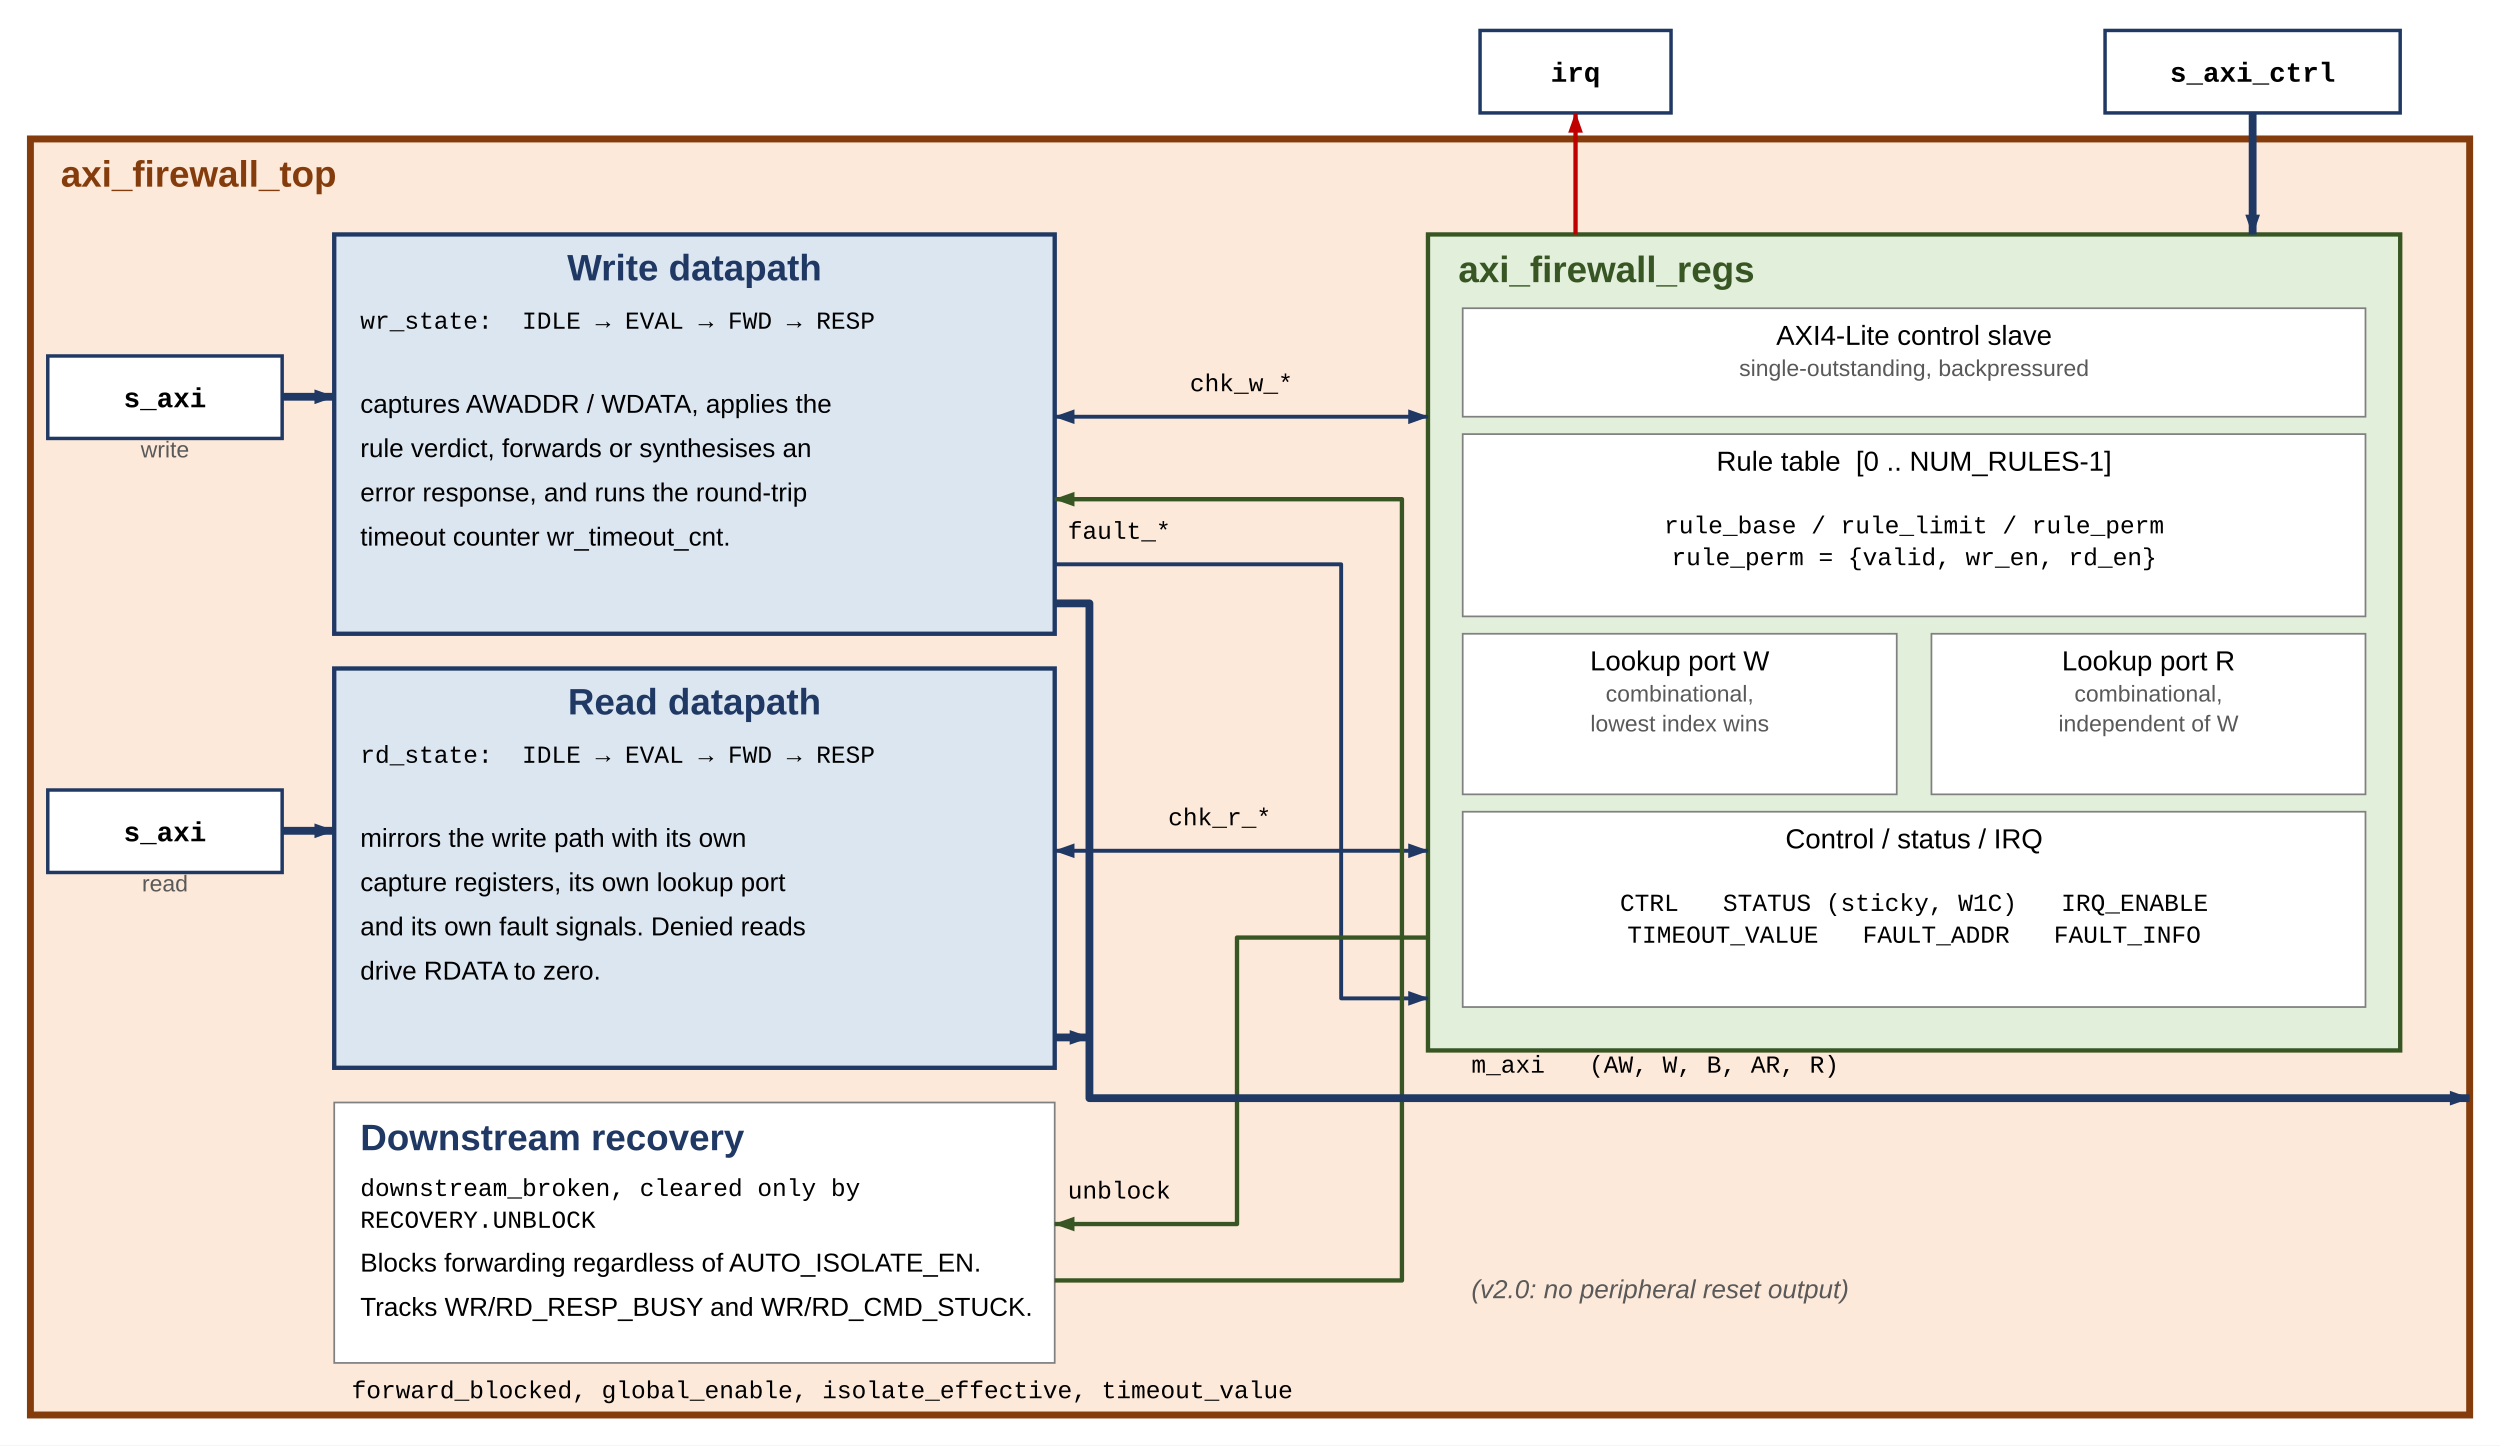
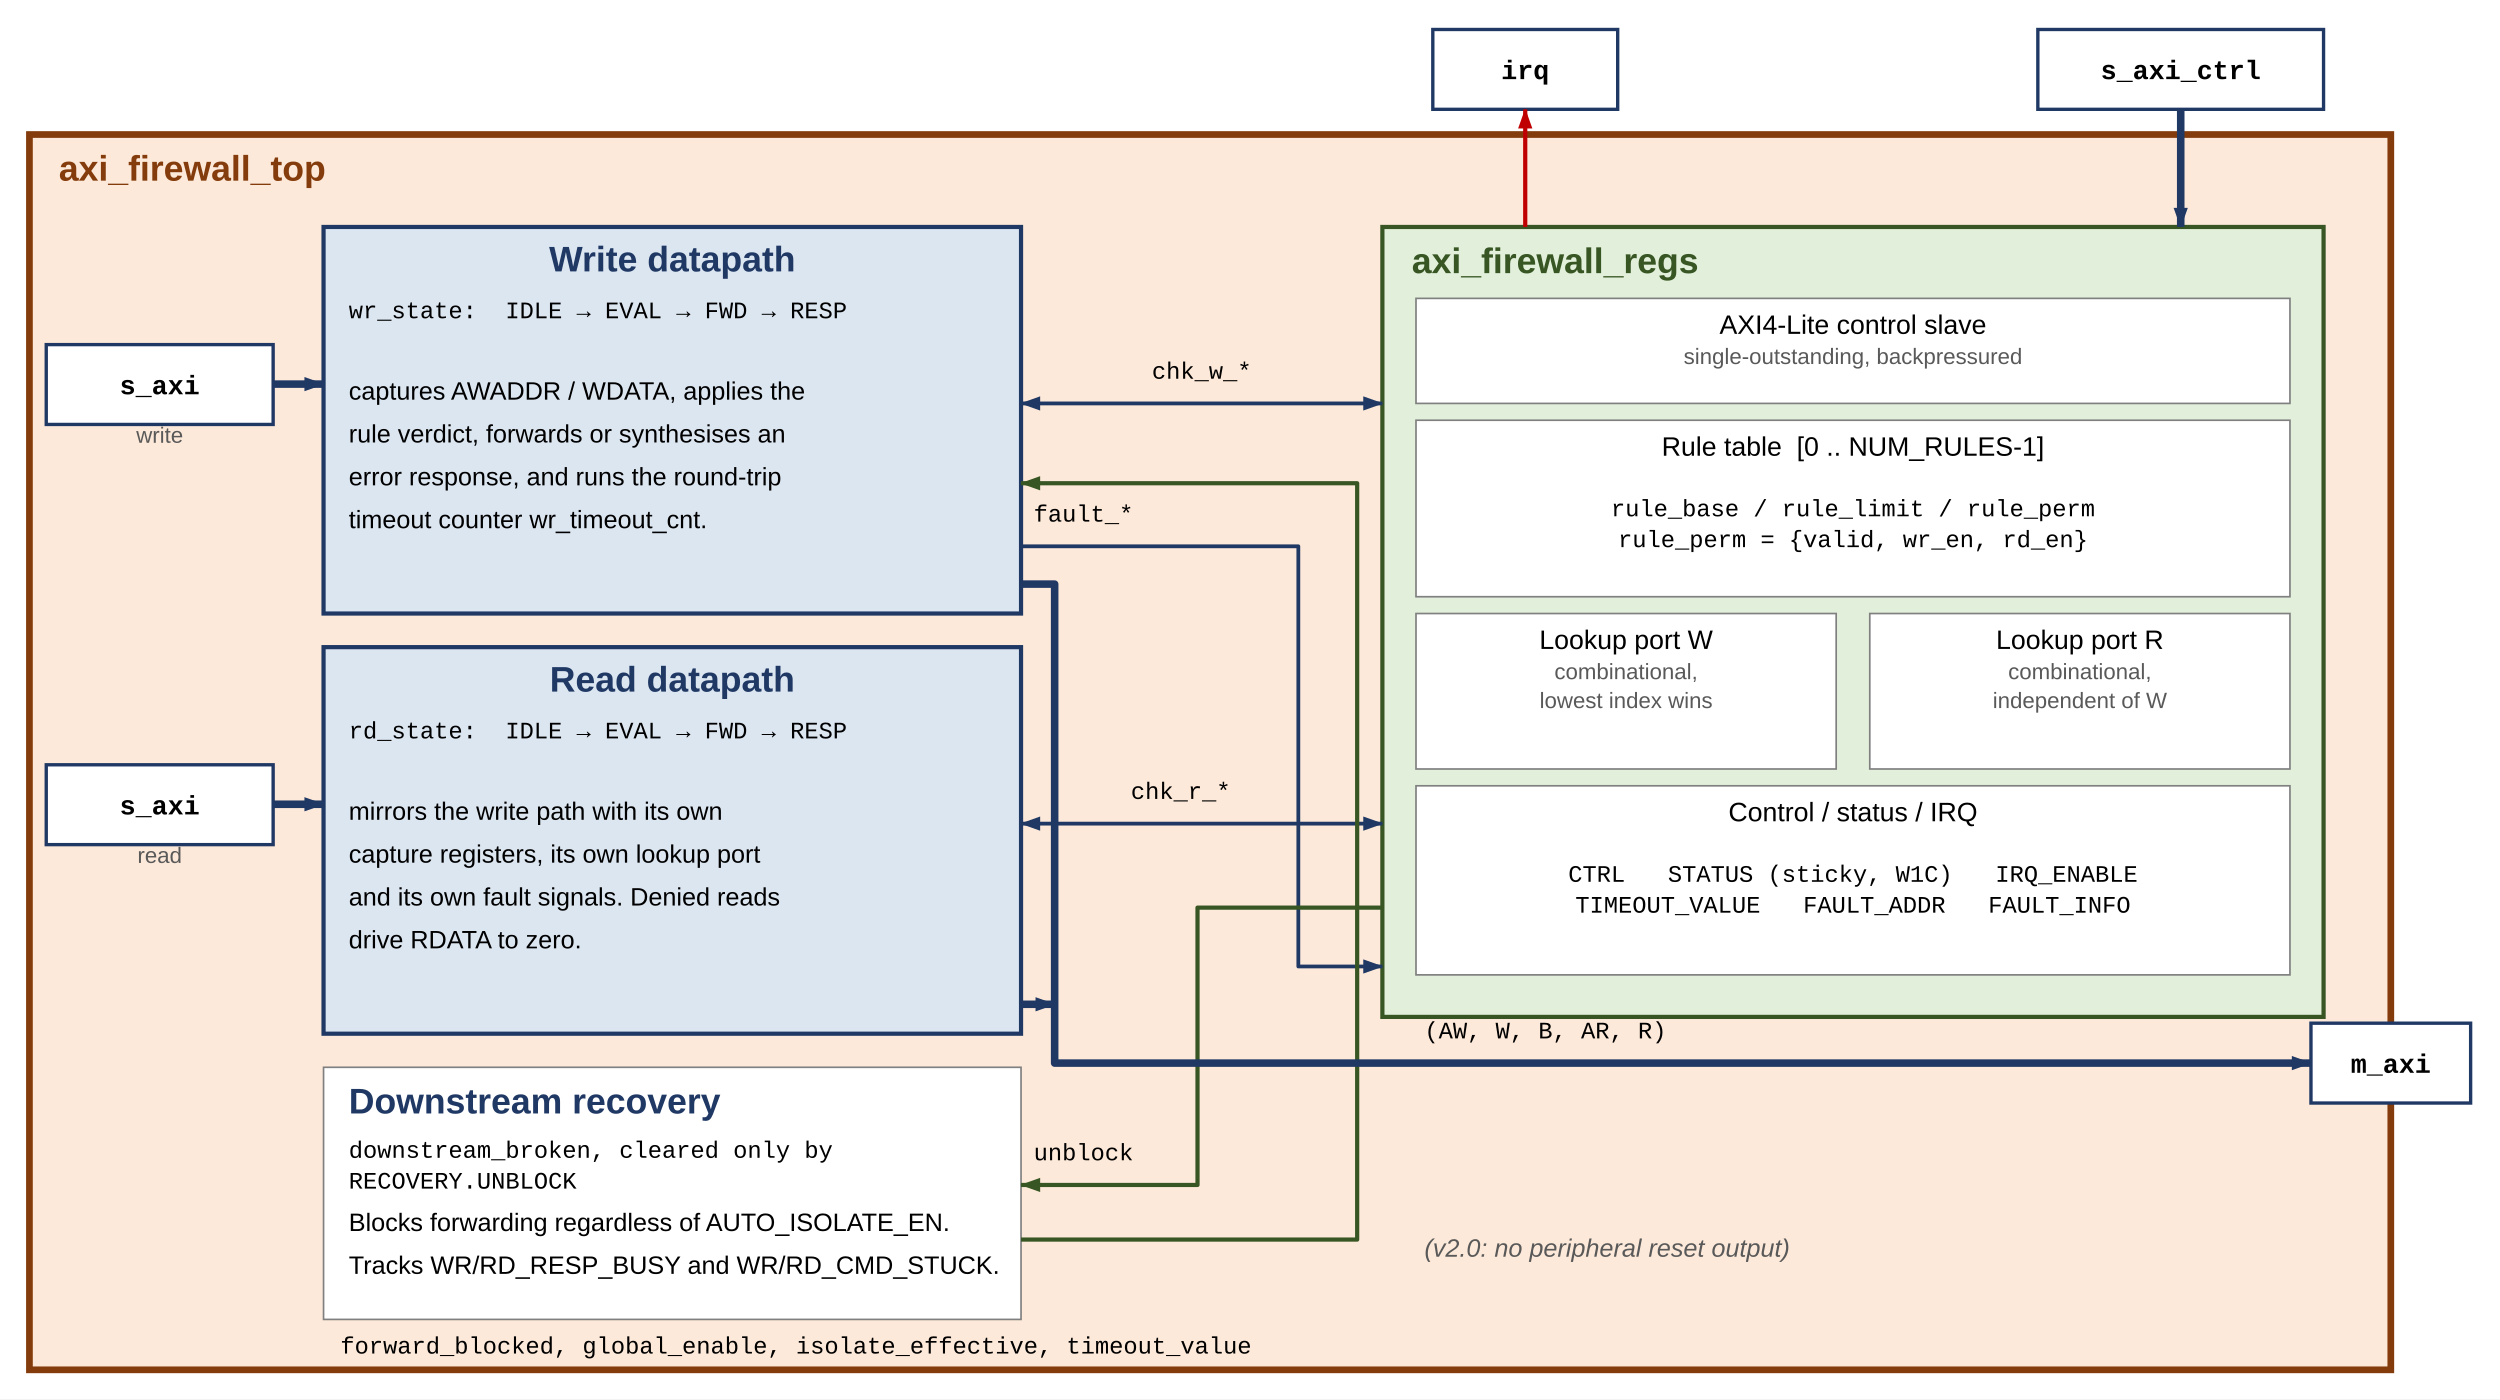
- <svg xmlns="http://www.w3.org/2000/svg" width="1088.5" height="629.3" viewBox="17.0 68.0 1088.5 629.3">
+ <svg xmlns="http://www.w3.org/2000/svg" width="1124.4" height="629.3" viewBox="17.0 68.0 1124.4 629.3">
  <defs>
    <marker id="arw1F3864" markerUnits="userSpaceOnUse" markerWidth="9" markerHeight="6.4" refX="8.6" refY="3.2" orient="auto">
      <path d="M0,0 L9,3.2 L0,6.4 Z" fill="#1F3864" />
    </marker>
    <marker id="arw1F3864s" markerUnits="userSpaceOnUse" markerWidth="9" markerHeight="6.4" refX="0.4" refY="3.2" orient="auto">
      <path d="M9,0 L0,3.2 L9,6.4 Z" fill="#1F3864" />
    </marker>
    <marker id="arw375623" markerUnits="userSpaceOnUse" markerWidth="9" markerHeight="6.4" refX="8.6" refY="3.2" orient="auto">
      <path d="M0,0 L9,3.2 L0,6.4 Z" fill="#375623" />
    </marker>
    <marker id="arw375623s" markerUnits="userSpaceOnUse" markerWidth="9" markerHeight="6.4" refX="0.4" refY="3.2" orient="auto">
      <path d="M9,0 L0,3.2 L9,6.4 Z" fill="#375623" />
    </marker>
    <marker id="arwBF8F00" markerUnits="userSpaceOnUse" markerWidth="9" markerHeight="6.4" refX="8.6" refY="3.2" orient="auto">
      <path d="M0,0 L9,3.2 L0,6.4 Z" fill="#BF8F00" />
    </marker>
    <marker id="arwBF8F00s" markerUnits="userSpaceOnUse" markerWidth="9" markerHeight="6.4" refX="0.4" refY="3.2" orient="auto">
      <path d="M9,0 L0,3.2 L9,6.4 Z" fill="#BF8F00" />
    </marker>
    <marker id="arwC00000" markerUnits="userSpaceOnUse" markerWidth="9" markerHeight="6.4" refX="8.6" refY="3.2" orient="auto">
      <path d="M0,0 L9,3.2 L0,6.4 Z" fill="#C00000" />
    </marker>
    <marker id="arwC00000s" markerUnits="userSpaceOnUse" markerWidth="9" markerHeight="6.4" refX="0.4" refY="3.2" orient="auto">
      <path d="M9,0 L0,3.2 L9,6.4 Z" fill="#C00000" />
    </marker>
  </defs>
-   <rect x="17.0" y="68.0" width="1088.5" height="629.3" fill="#FFFFFF" />
+   <rect x="17.0" y="68.0" width="1124.4" height="629.3" fill="#FFFFFF" />
  <rect x="30.24" y="128.50" width="1062.05" height="555.59" fill="#FDE9D9" stroke="#843C0C" stroke-width="3.02" />
  <text x="43.46" y="149.26" text-anchor="start" font-family="Liberation Sans, sans-serif" font-size="16.00" font-weight="bold" fill="#843C0C" xml:space="preserve">axi_firewall_top</text>
  <rect x="162.52" y="170.08" width="313.70" height="173.86" fill="#DCE6F1" stroke="#1F3864" stroke-width="1.89" />
  <text x="319.37" y="190.08" text-anchor="middle" font-family="Liberation Sans, sans-serif" font-size="16.00" font-weight="bold" fill="#1F3864" xml:space="preserve">Write datapath</text>
  <text x="173.86" y="211.13" text-anchor="start" font-family="Liberation Mono, sans-serif" font-size="10.67" fill="#000000" xml:space="preserve">wr_state:  IDLE → EVAL → FWD → RESP</text>
  <text x="173.86" y="247.74" text-anchor="start" font-family="Liberation Sans, sans-serif" font-size="11.33" fill="#000000" xml:space="preserve">captures AWADDR / WDATA, applies the</text>
  <text x="173.86" y="267.01" text-anchor="start" font-family="Liberation Sans, sans-serif" font-size="11.33" fill="#000000" xml:space="preserve">rule verdict, forwards or synthesises an</text>
  <text x="173.86" y="286.28" text-anchor="start" font-family="Liberation Sans, sans-serif" font-size="11.33" fill="#000000" xml:space="preserve">error response, and runs the round-trip</text>
  <text x="173.86" y="305.55" text-anchor="start" font-family="Liberation Sans, sans-serif" font-size="11.33" fill="#000000" xml:space="preserve">timeout counter wr_timeout_cnt.</text>
  <rect x="162.52" y="359.06" width="313.70" height="173.86" fill="#DCE6F1" stroke="#1F3864" stroke-width="1.89" />
  <text x="319.37" y="379.06" text-anchor="middle" font-family="Liberation Sans, sans-serif" font-size="16.00" font-weight="bold" fill="#1F3864" xml:space="preserve">Read datapath</text>
  <text x="173.86" y="400.11" text-anchor="start" font-family="Liberation Mono, sans-serif" font-size="10.67" fill="#000000" xml:space="preserve">rd_state:  IDLE → EVAL → FWD → RESP</text>
  <text x="173.86" y="436.72" text-anchor="start" font-family="Liberation Sans, sans-serif" font-size="11.33" fill="#000000" xml:space="preserve">mirrors the write path with its own</text>
  <text x="173.86" y="455.99" text-anchor="start" font-family="Liberation Sans, sans-serif" font-size="11.33" fill="#000000" xml:space="preserve">capture registers, its own lookup port</text>
  <text x="173.86" y="475.26" text-anchor="start" font-family="Liberation Sans, sans-serif" font-size="11.33" fill="#000000" xml:space="preserve">and its own fault signals. Denied reads</text>
  <text x="173.86" y="494.53" text-anchor="start" font-family="Liberation Sans, sans-serif" font-size="11.33" fill="#000000" xml:space="preserve">drive RDATA to zero.</text>
  <rect x="162.52" y="548.03" width="313.70" height="113.39" fill="#FFFFFF" stroke="#808080" stroke-width="0.76" />
  <text x="173.86" y="568.79" text-anchor="start" font-family="Liberation Sans, sans-serif" font-size="16.00" font-weight="bold" fill="#1F3864" xml:space="preserve">Downstream recovery</text>
  <text x="173.86" y="588.72" text-anchor="start" font-family="Liberation Mono, sans-serif" font-size="10.67" fill="#000000" xml:space="preserve">downstream_broken, cleared only by</text>
  <text x="173.86" y="602.59" text-anchor="start" font-family="Liberation Mono, sans-serif" font-size="10.67" fill="#000000" xml:space="preserve">RECOVERY.UNBLOCK</text>
  <text x="173.86" y="621.66" text-anchor="start" font-family="Liberation Sans, sans-serif" font-size="11.33" fill="#000000" xml:space="preserve">Blocks forwarding regardless of AUTO_ISOLATE_EN.</text>
  <text x="173.86" y="640.93" text-anchor="start" font-family="Liberation Sans, sans-serif" font-size="11.33" fill="#000000" xml:space="preserve">Tracks WR/RD_RESP_BUSY and WR/RD_CMD_STUCK.</text>
  <rect x="638.74" y="170.08" width="423.31" height="355.28" fill="#E2EFDA" stroke="#375623" stroke-width="1.89" />
  <text x="651.97" y="190.84" text-anchor="start" font-family="Liberation Sans, sans-serif" font-size="16.00" font-weight="bold" fill="#375623" xml:space="preserve">axi_firewall_regs</text>
  <rect x="653.86" y="202.20" width="393.07" height="47.24" fill="#FFFFFF" stroke="#808080" stroke-width="0.76" />
  <text x="850.39" y="218.15" text-anchor="middle" font-family="Liberation Sans, sans-serif" font-size="12.00" fill="#000000" xml:space="preserve">AXI4-Lite control slave</text>
  <text x="850.39" y="231.72" text-anchor="middle" font-family="Liberation Sans, sans-serif" font-size="10.00" fill="#595959" xml:space="preserve">single-outstanding, backpressured</text>
  <rect x="653.86" y="257.01" width="393.07" height="79.37" fill="#FFFFFF" stroke="#808080" stroke-width="0.76" />
  <text x="850.39" y="272.96" text-anchor="middle" font-family="Liberation Sans, sans-serif" font-size="12.00" fill="#000000" xml:space="preserve">Rule table  [0 .. NUM_RULES-1]</text>
  <text x="850.39" y="300.20" text-anchor="middle" font-family="Liberation Mono, sans-serif" font-size="10.67" fill="#000000" xml:space="preserve">rule_base / rule_limit / rule_perm</text>
  <text x="850.39" y="314.07" text-anchor="middle" font-family="Liberation Mono, sans-serif" font-size="10.67" fill="#000000" xml:space="preserve">rule_perm = {valid, wr_en, rd_en}</text>
  <rect x="653.86" y="343.94" width="188.98" height="69.92" fill="#FFFFFF" stroke="#808080" stroke-width="0.76" />
  <text x="748.35" y="359.88" text-anchor="middle" font-family="Liberation Sans, sans-serif" font-size="12.00" fill="#000000" xml:space="preserve">Lookup port W</text>
  <text x="748.35" y="373.46" text-anchor="middle" font-family="Liberation Sans, sans-serif" font-size="10.00" fill="#595959" xml:space="preserve">combinational,</text>
  <text x="748.35" y="386.46" text-anchor="middle" font-family="Liberation Sans, sans-serif" font-size="10.00" fill="#595959" xml:space="preserve">lowest index wins</text>
  <rect x="857.95" y="343.94" width="188.98" height="69.92" fill="#FFFFFF" stroke="#808080" stroke-width="0.76" />
  <text x="952.44" y="359.88" text-anchor="middle" font-family="Liberation Sans, sans-serif" font-size="12.00" fill="#000000" xml:space="preserve">Lookup port R</text>
  <text x="952.44" y="373.46" text-anchor="middle" font-family="Liberation Sans, sans-serif" font-size="10.00" fill="#595959" xml:space="preserve">combinational,</text>
  <text x="952.44" y="386.46" text-anchor="middle" font-family="Liberation Sans, sans-serif" font-size="10.00" fill="#595959" xml:space="preserve">independent of W</text>
  <rect x="653.86" y="421.42" width="393.07" height="85.04" fill="#FFFFFF" stroke="#808080" stroke-width="0.76" />
  <text x="850.39" y="437.36" text-anchor="middle" font-family="Liberation Sans, sans-serif" font-size="12.00" fill="#000000" xml:space="preserve">Control / status / IRQ</text>
  <text x="850.39" y="464.61" text-anchor="middle" font-family="Liberation Mono, sans-serif" font-size="10.67" fill="#000000" xml:space="preserve">CTRL   STATUS (sticky, W1C)   IRQ_ENABLE</text>
  <text x="850.39" y="478.48" text-anchor="middle" font-family="Liberation Mono, sans-serif" font-size="10.67" fill="#000000" xml:space="preserve">TIMEOUT_VALUE   FAULT_ADDR   FAULT_INFO</text>
  <line x1="476.22" y1="249.45" x2="638.74" y2="249.45" fill="none" stroke="#1F3864" stroke-width="1.70" stroke-linejoin="round" stroke-linecap="butt" marker-end="url(#arw1F3864)" marker-start="url(#arw1F3864s)" />
  <text x="557.48" y="238.34" text-anchor="middle" font-family="Liberation Mono, sans-serif" font-size="10.67" fill="#000000" xml:space="preserve">chk_w_*</text>
  <line x1="476.22" y1="438.43" x2="638.74" y2="438.43" fill="none" stroke="#1F3864" stroke-width="1.70" stroke-linejoin="round" stroke-linecap="butt" marker-end="url(#arw1F3864)" marker-start="url(#arw1F3864s)" />
  <text x="548.03" y="427.32" text-anchor="middle" font-family="Liberation Mono, sans-serif" font-size="10.67" fill="#000000" xml:space="preserve">chk_r_*</text>
  <polyline points="476.22,313.70 600.94,313.70 600.94,502.68 638.74,502.68" fill="none" stroke="#1F3864" stroke-width="1.70" stroke-linejoin="round" stroke-linecap="butt" marker-end="url(#arw1F3864)" />
  <text x="481.89" y="302.60" text-anchor="start" font-family="Liberation Mono, sans-serif" font-size="10.67" fill="#000000" xml:space="preserve">fault_*</text>
  <polyline points="638.74,476.22 555.59,476.22 555.59,600.94 476.22,600.94" fill="none" stroke="#375623" stroke-width="1.89" stroke-linejoin="round" stroke-linecap="butt" marker-end="url(#arw375623)" />
  <text x="481.89" y="589.84" text-anchor="start" font-family="Liberation Mono, sans-serif" font-size="10.67" fill="#000000" xml:space="preserve">unblock</text>
  <polyline points="476.22,625.51 627.40,625.51 627.40,285.35 476.22,285.35" fill="none" stroke="#375623" stroke-width="1.89" stroke-linejoin="round" stroke-linecap="butt" marker-end="url(#arw375623)" />
  <text x="170.08" y="676.77" text-anchor="start" font-family="Liberation Mono, sans-serif" font-size="10.67" fill="#000000" xml:space="preserve">forward_blocked, global_enable, isolate_effective, timeout_value</text>
  <rect x="37.80" y="222.99" width="102.05" height="35.91" fill="#FFFFFF" stroke="#1F3864" stroke-width="1.51" />
  <text x="88.82" y="245.31" text-anchor="middle" font-family="Liberation Mono, sans-serif" font-size="12.00" font-weight="bold" fill="#000000" xml:space="preserve">s_axi</text>
  <text x="88.82" y="267.15" text-anchor="middle" font-family="Liberation Sans, sans-serif" font-size="10.00" fill="#595959" xml:space="preserve">write</text>
  <line x1="139.84" y1="240.76" x2="162.52" y2="240.76" fill="none" stroke="#1F3864" stroke-width="3.40" stroke-linejoin="round" stroke-linecap="butt" marker-end="url(#arw1F3864)" />
  <rect x="37.80" y="411.97" width="102.05" height="35.91" fill="#FFFFFF" stroke="#1F3864" stroke-width="1.51" />
  <text x="88.82" y="434.29" text-anchor="middle" font-family="Liberation Mono, sans-serif" font-size="12.00" font-weight="bold" fill="#000000" xml:space="preserve">s_axi</text>
  <text x="88.82" y="456.12" text-anchor="middle" font-family="Liberation Sans, sans-serif" font-size="10.00" fill="#595959" xml:space="preserve">read</text>
  <line x1="139.84" y1="429.73" x2="162.52" y2="429.73" fill="none" stroke="#1F3864" stroke-width="3.40" stroke-linejoin="round" stroke-linecap="butt" marker-end="url(#arw1F3864)" />
  <rect x="933.54" y="81.26" width="128.50" height="35.91" fill="#FFFFFF" stroke="#1F3864" stroke-width="1.51" />
  <text x="997.80" y="103.58" text-anchor="middle" font-family="Liberation Mono, sans-serif" font-size="12.00" font-weight="bold" fill="#000000" xml:space="preserve">s_axi_ctrl</text>
  <line x1="997.80" y1="117.17" x2="997.80" y2="170.08" fill="none" stroke="#1F3864" stroke-width="3.40" stroke-linejoin="round" stroke-linecap="butt" marker-end="url(#arw1F3864)" />
  <rect x="661.42" y="81.26" width="83.15" height="35.91" fill="#FFFFFF" stroke="#1F3864" stroke-width="1.51" />
  <text x="702.99" y="103.58" text-anchor="middle" font-family="Liberation Mono, sans-serif" font-size="12.00" font-weight="bold" fill="#000000" xml:space="preserve">irq</text>
  <line x1="702.99" y1="170.08" x2="702.99" y2="117.17" fill="none" stroke="#C00000" stroke-width="1.89" stroke-linejoin="round" stroke-linecap="butt" marker-end="url(#arwC00000)" />
-   <polyline points="476.22,330.71 491.34,330.71 491.34,546.14 1092.28,546.14" fill="none" stroke="#1F3864" stroke-width="3.40" stroke-linejoin="round" stroke-linecap="butt" marker-end="url(#arw1F3864)" />
+   <rect x="1056.38" y="528.19" width="71.81" height="35.91" fill="#FFFFFF" stroke="#1F3864" stroke-width="1.51" />
+   <text x="1092.28" y="550.51" text-anchor="middle" font-family="Liberation Mono, sans-serif" font-size="12.00" font-weight="bold" fill="#000000" xml:space="preserve">m_axi</text>
+   <polyline points="476.22,330.71 491.34,330.71 491.34,546.14 1056.38,546.14" fill="none" stroke="#1F3864" stroke-width="3.40" stroke-linejoin="round" stroke-linecap="butt" marker-end="url(#arw1F3864)" />
  <polyline points="476.22,519.69 491.34,519.69" fill="none" stroke="#1F3864" stroke-width="3.40" stroke-linejoin="round" stroke-linecap="butt" marker-end="url(#arw1F3864)" />
-   <text x="657.64" y="535.04" text-anchor="start" font-family="Liberation Mono, sans-serif" font-size="10.67" fill="#000000" xml:space="preserve">m_axi   (AW, W, B, AR, R)</text>
+   <text x="657.64" y="535.04" text-anchor="start" font-family="Liberation Mono, sans-serif" font-size="10.67" fill="#000000" xml:space="preserve">(AW, W, B, AR, R)</text>
  <text x="657.64" y="633.22" text-anchor="start" font-family="Liberation Sans, sans-serif" font-size="11.33" font-style="italic" fill="#595959" xml:space="preserve">(v2.0: no peripheral reset output)</text>
</svg>
